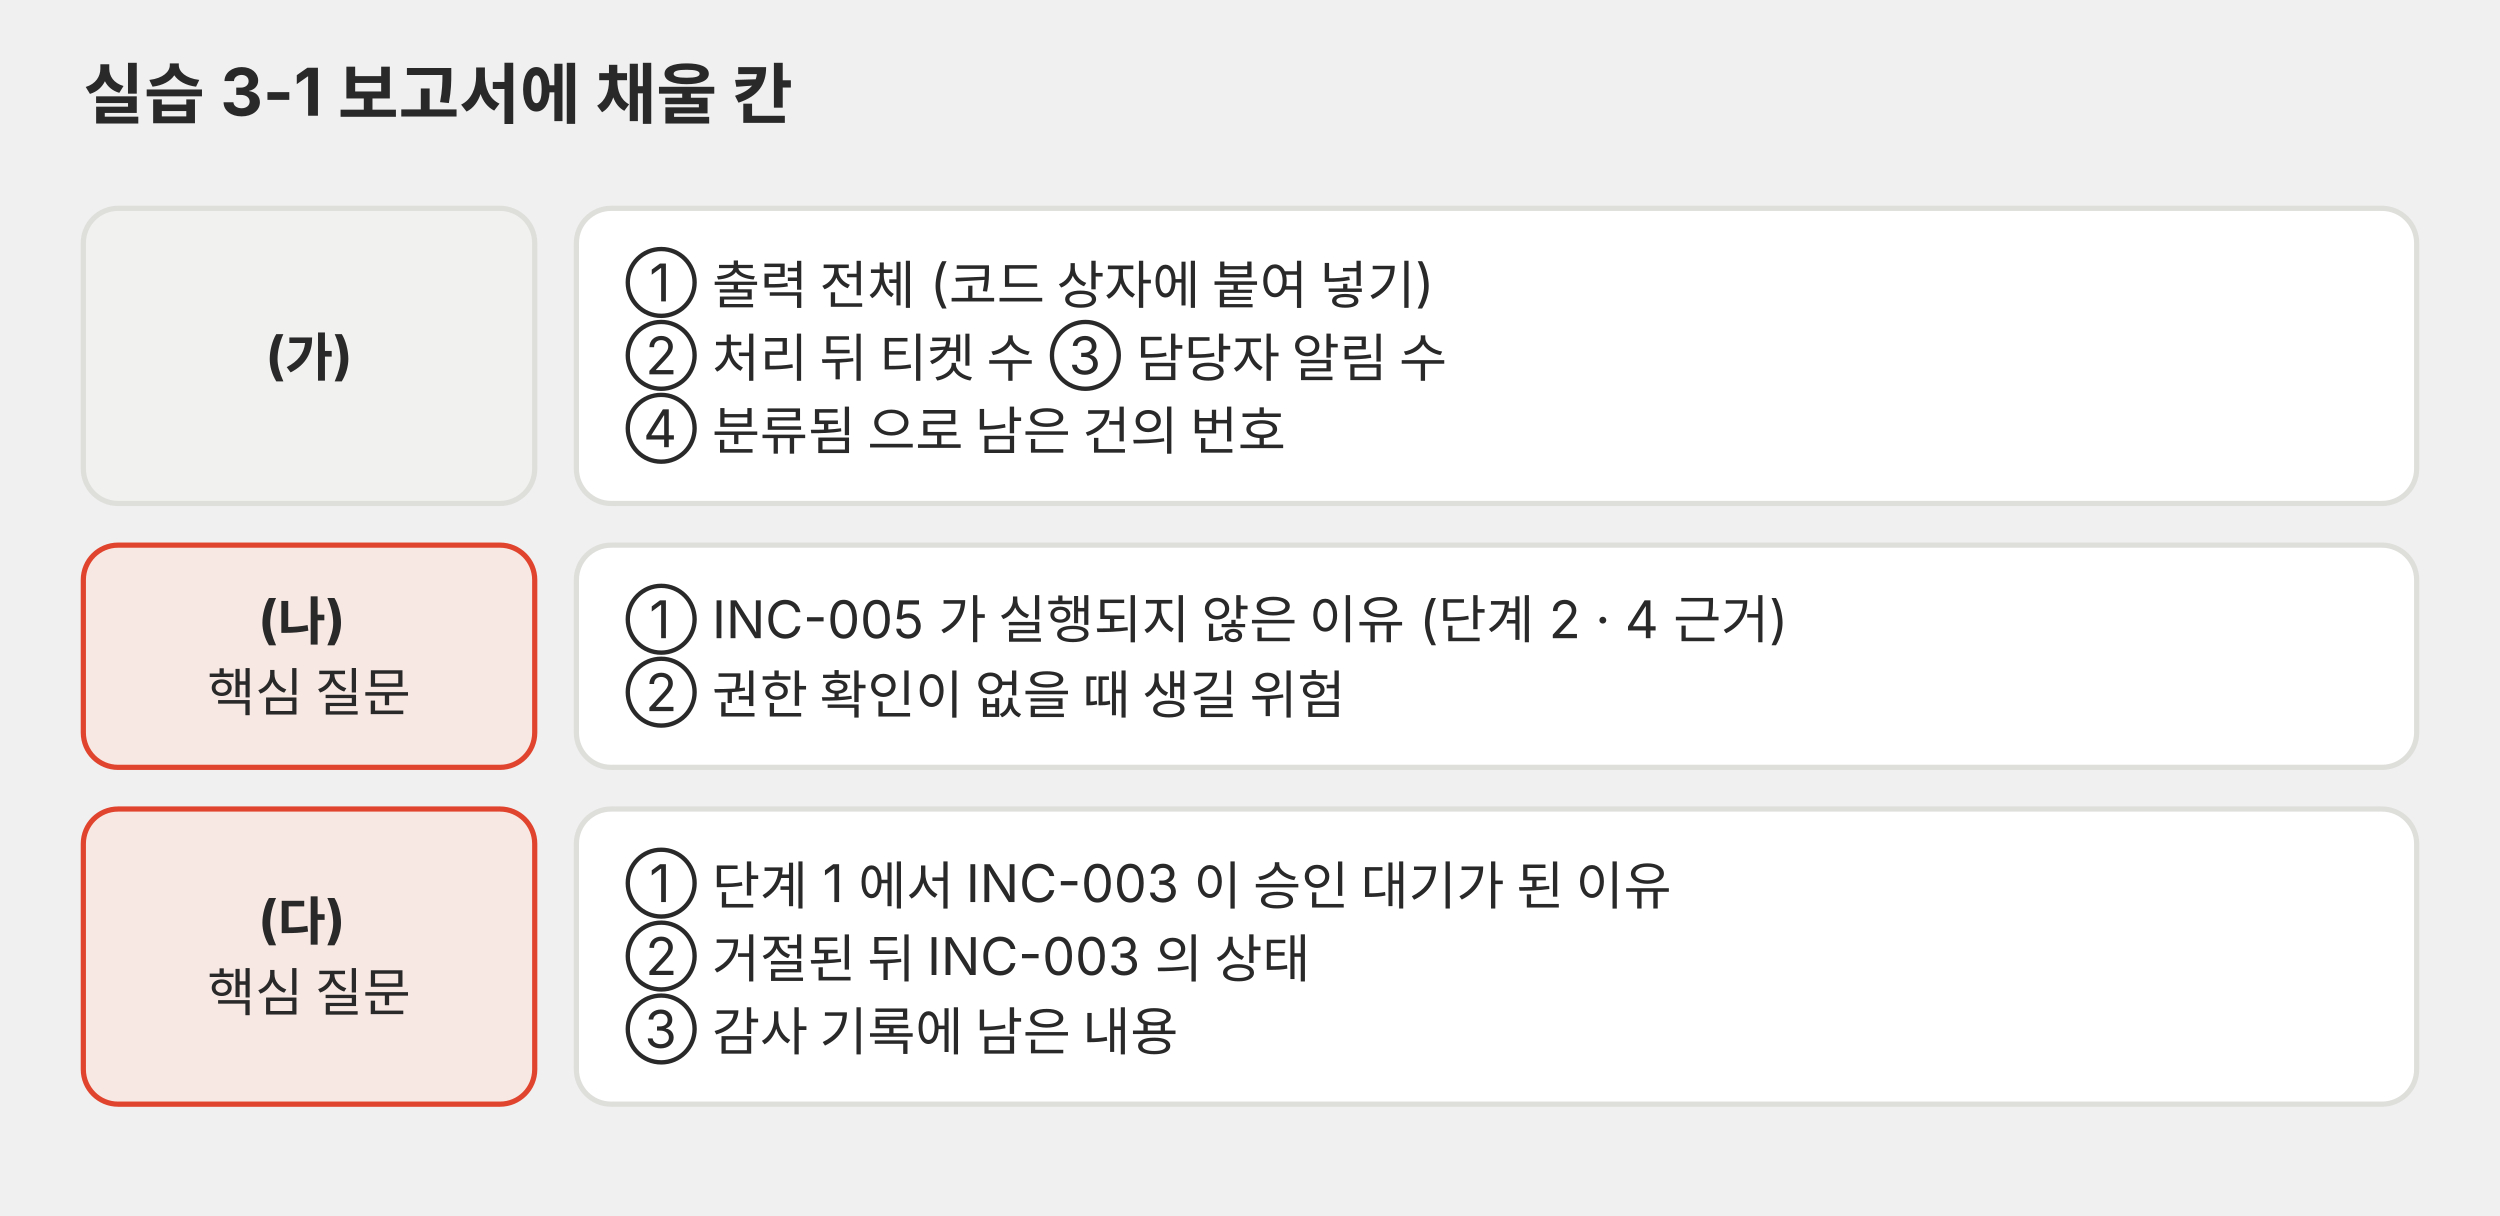
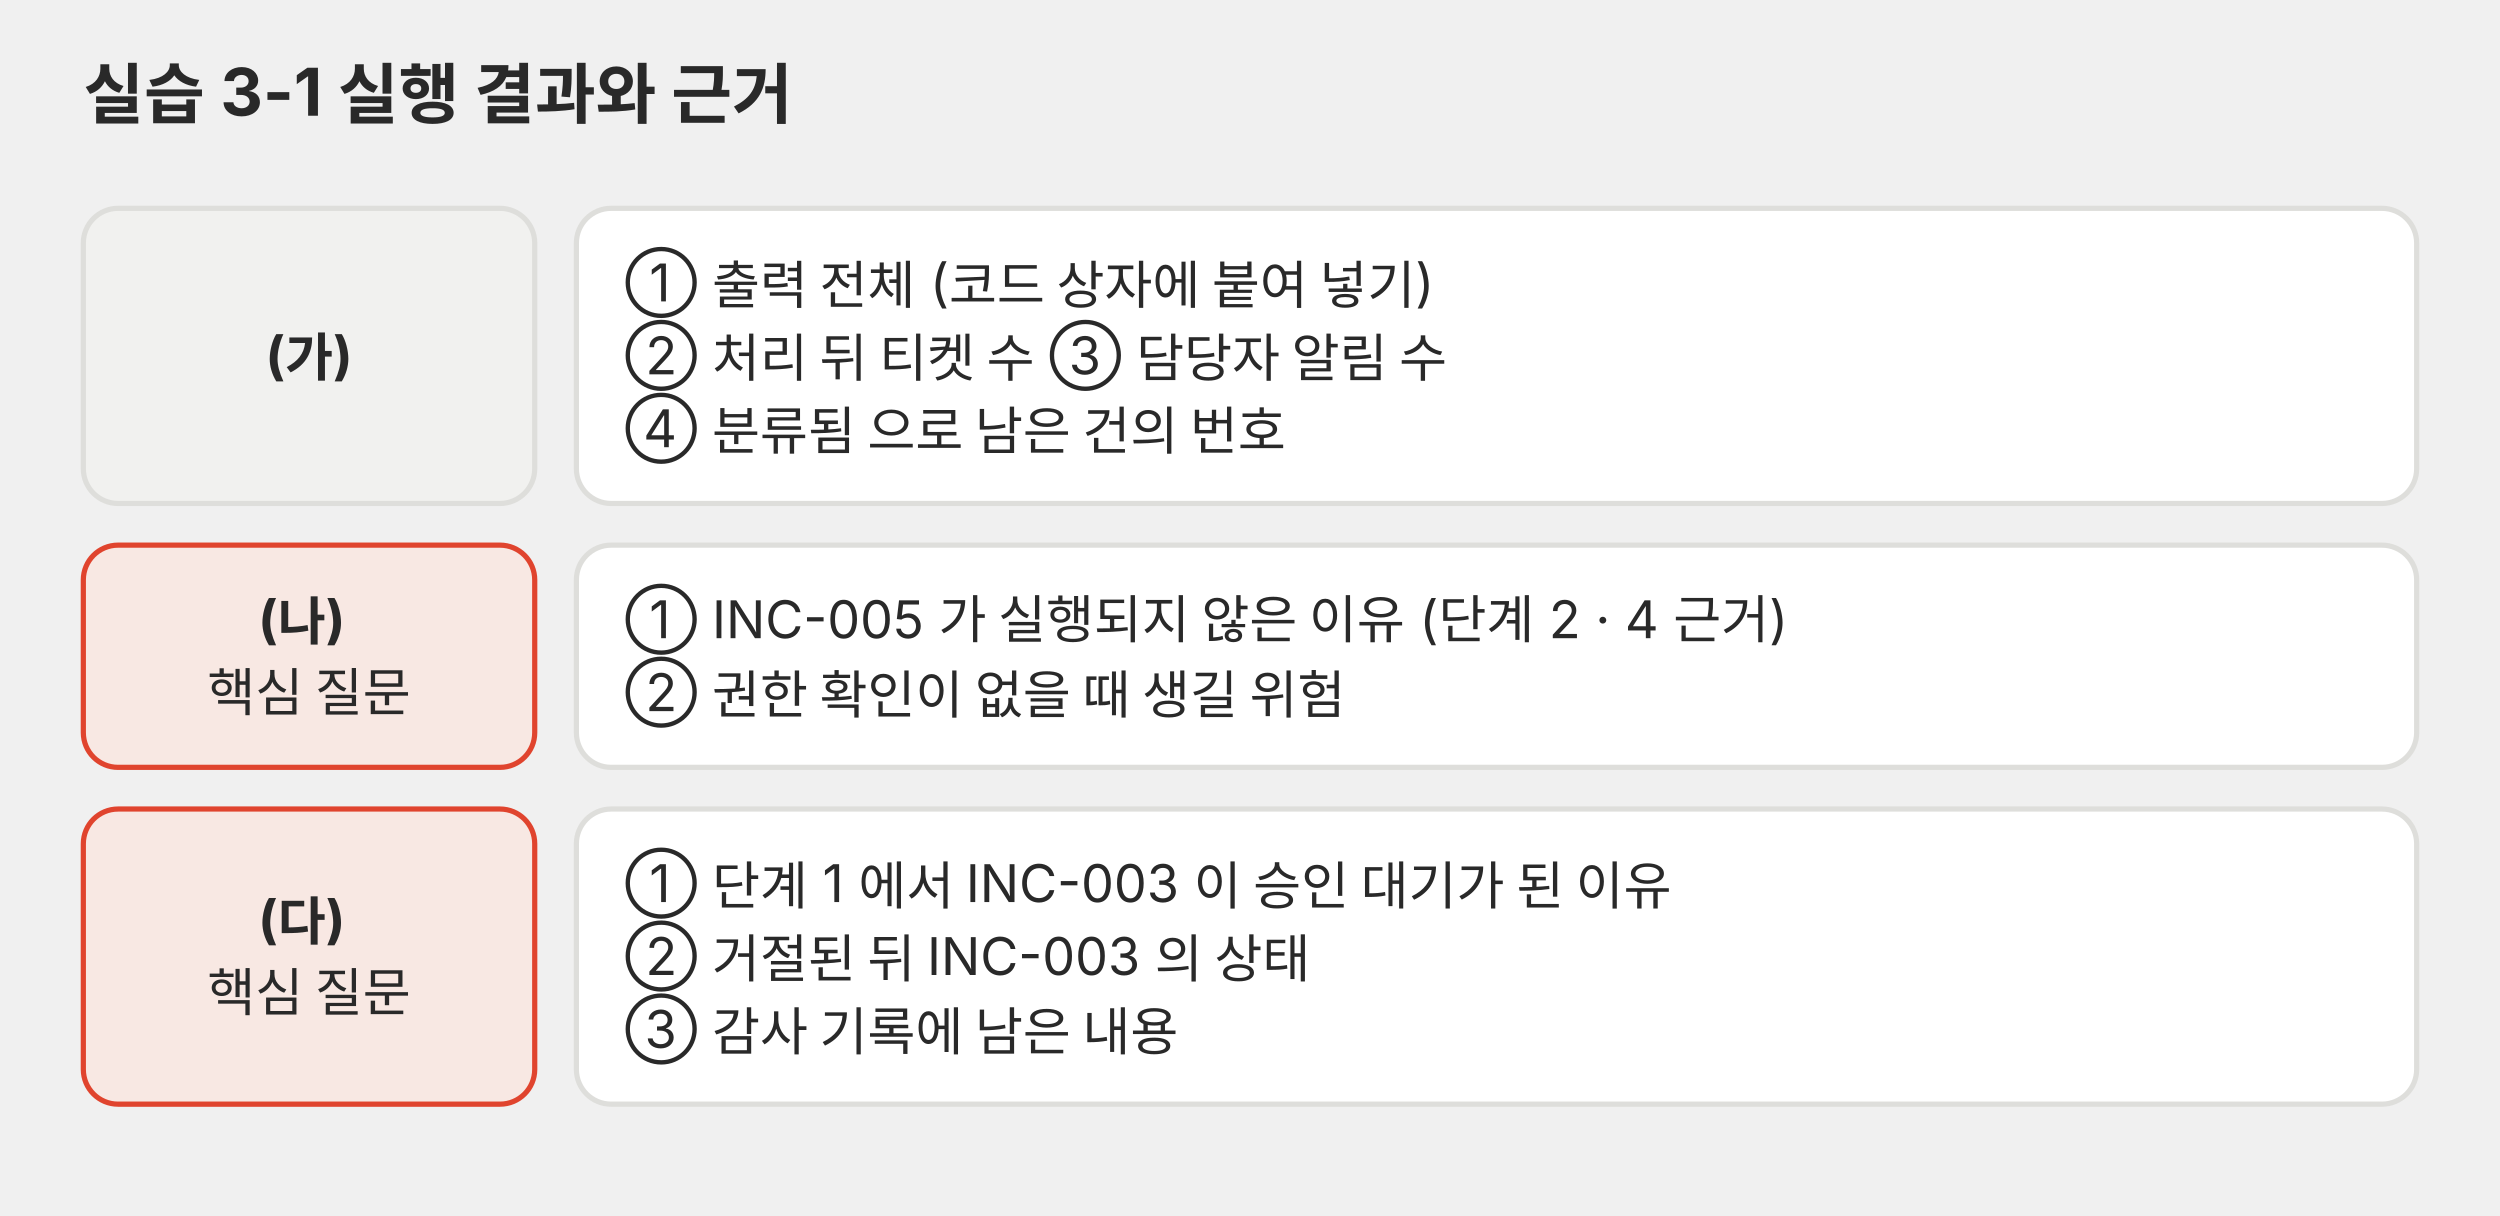
<svg xmlns="http://www.w3.org/2000/svg" viewBox="0 0 720 350" role="img">
  <defs>
    <marker id="a-p02" viewBox="0 0 10 10" refX="9" refY="5" markerWidth="7" markerHeight="7" orient="auto-start-reverse">
      <path d="M0,0 L10,5 L0,10 z" fill="#666660" />
    </marker>
  </defs>
  <g font-family="Pretendard, 'Noto Sans KR', -apple-system, 'Segoe UI', sans-serif">
-     <text x="24" y="34" font-size="19" text-anchor="start" fill="#292929" font-weight="700">실습 3-1 보고서에 채울 칸</text>
+     <text x="24" y="34" font-size="19" text-anchor="start" fill="#292929" font-weight="700">실습 3-1 실행 결과와 근거</text>
    <rect x="24" y="60" width="130" height="85" rx="10" fill="#f1f1ef" stroke="#dededb" stroke-width="1.5" />
    <text x="89.0" y="107.8" font-size="15" text-anchor="middle" fill="#292929">
      <tspan x="89.0" dy="0" font-weight="700">(가)</tspan>
    </text>
    <rect x="166" y="60" width="530" height="85" rx="10" fill="#ffffff" stroke="#dededb" stroke-width="1.5" />
    <text x="180" y="86.8" font-size="15" text-anchor="start" fill="#292929">
      <tspan x="180" dy="0">① 출력 전체 (코드 상자에 붙여 넣기)</tspan>
      <tspan x="180" dy="21.0">② 처리 뒤 티켓 수   ③ 담당자 알림 수</tspan>
      <tspan x="180" dy="21.0">④ 분류됨 으로 남은 건의 번호</tspan>
    </text>
    <rect x="24" y="157" width="130" height="64" rx="10" fill="#f8e8e3" stroke="#e0442e" stroke-width="1.5" />
    <text x="89.0" y="183.8" font-size="15" text-anchor="middle" fill="#292929">
      <tspan x="89.0" dy="0" font-weight="700">(나)</tspan>
      <tspan x="89.0" dy="21.0">핵심 질문</tspan>
    </text>
    <rect x="166" y="157" width="530" height="64" rx="10" fill="#ffffff" stroke="#dededb" stroke-width="1.5" />
    <text x="180" y="183.8" font-size="15" text-anchor="start" fill="#292929">
      <tspan x="180" dy="0">① INC-005 가 실행되지 않은 이유 (단계 2 · 4 근거)</tspan>
      <tspan x="180" dy="21.0">② 권한 확인이 없을 때 생길 위험</tspan>
    </text>
    <rect x="24" y="233" width="130" height="85" rx="10" fill="#f8e8e3" stroke="#e0442e" stroke-width="1.5" />
    <text x="89.0" y="270.2" font-size="15" text-anchor="middle" fill="#292929">
      <tspan x="89.0" dy="0" font-weight="700">(다)</tspan>
      <tspan x="89.0" dy="21.0">핵심 질문</tspan>
    </text>
    <rect x="166" y="233" width="530" height="85" rx="10" fill="#ffffff" stroke="#dededb" stroke-width="1.5" />
    <text x="180" y="259.8" font-size="15" text-anchor="start" fill="#292929">
      <tspan x="180" dy="0">① 단계 1 에서 INC-003 이 승인 대기가 된 이유</tspan>
      <tspan x="180" dy="21.0">② 거절된 뒤 INC-003 의 상태</tspan>
      <tspan x="180" dy="21.0">③ 감사 기록에 남은 내용</tspan>
    </text>
  </g>
</svg>
